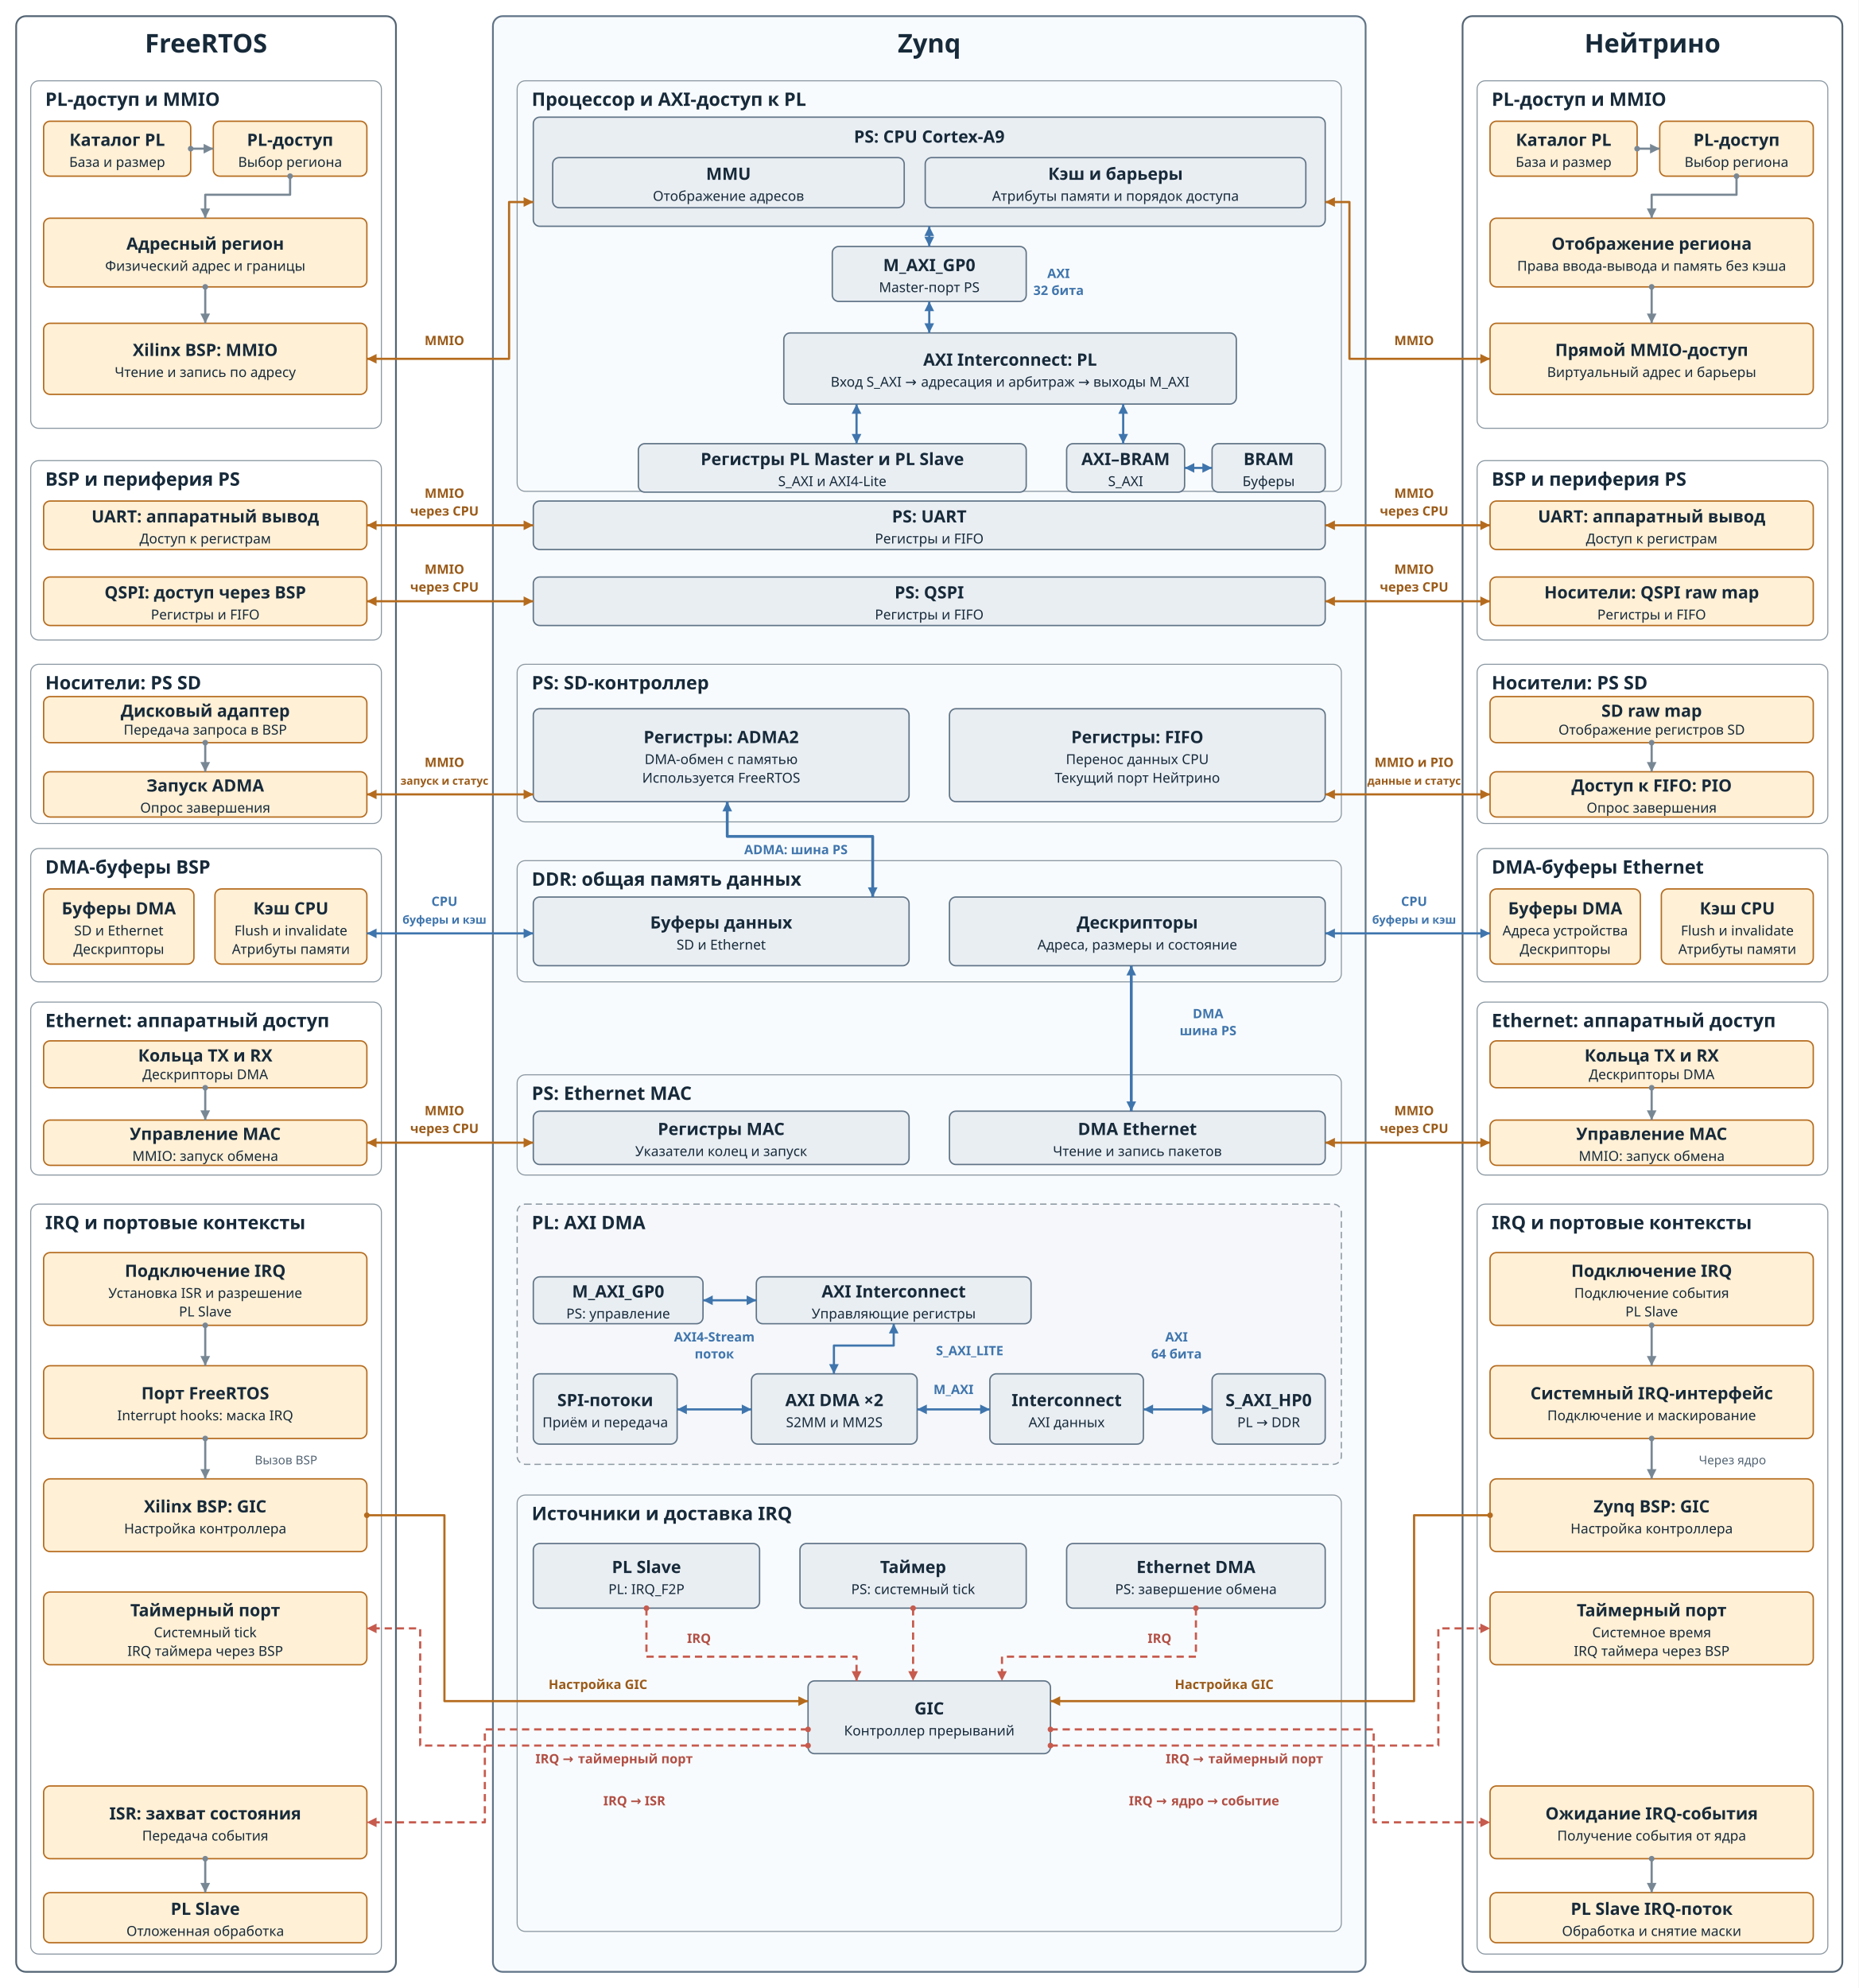
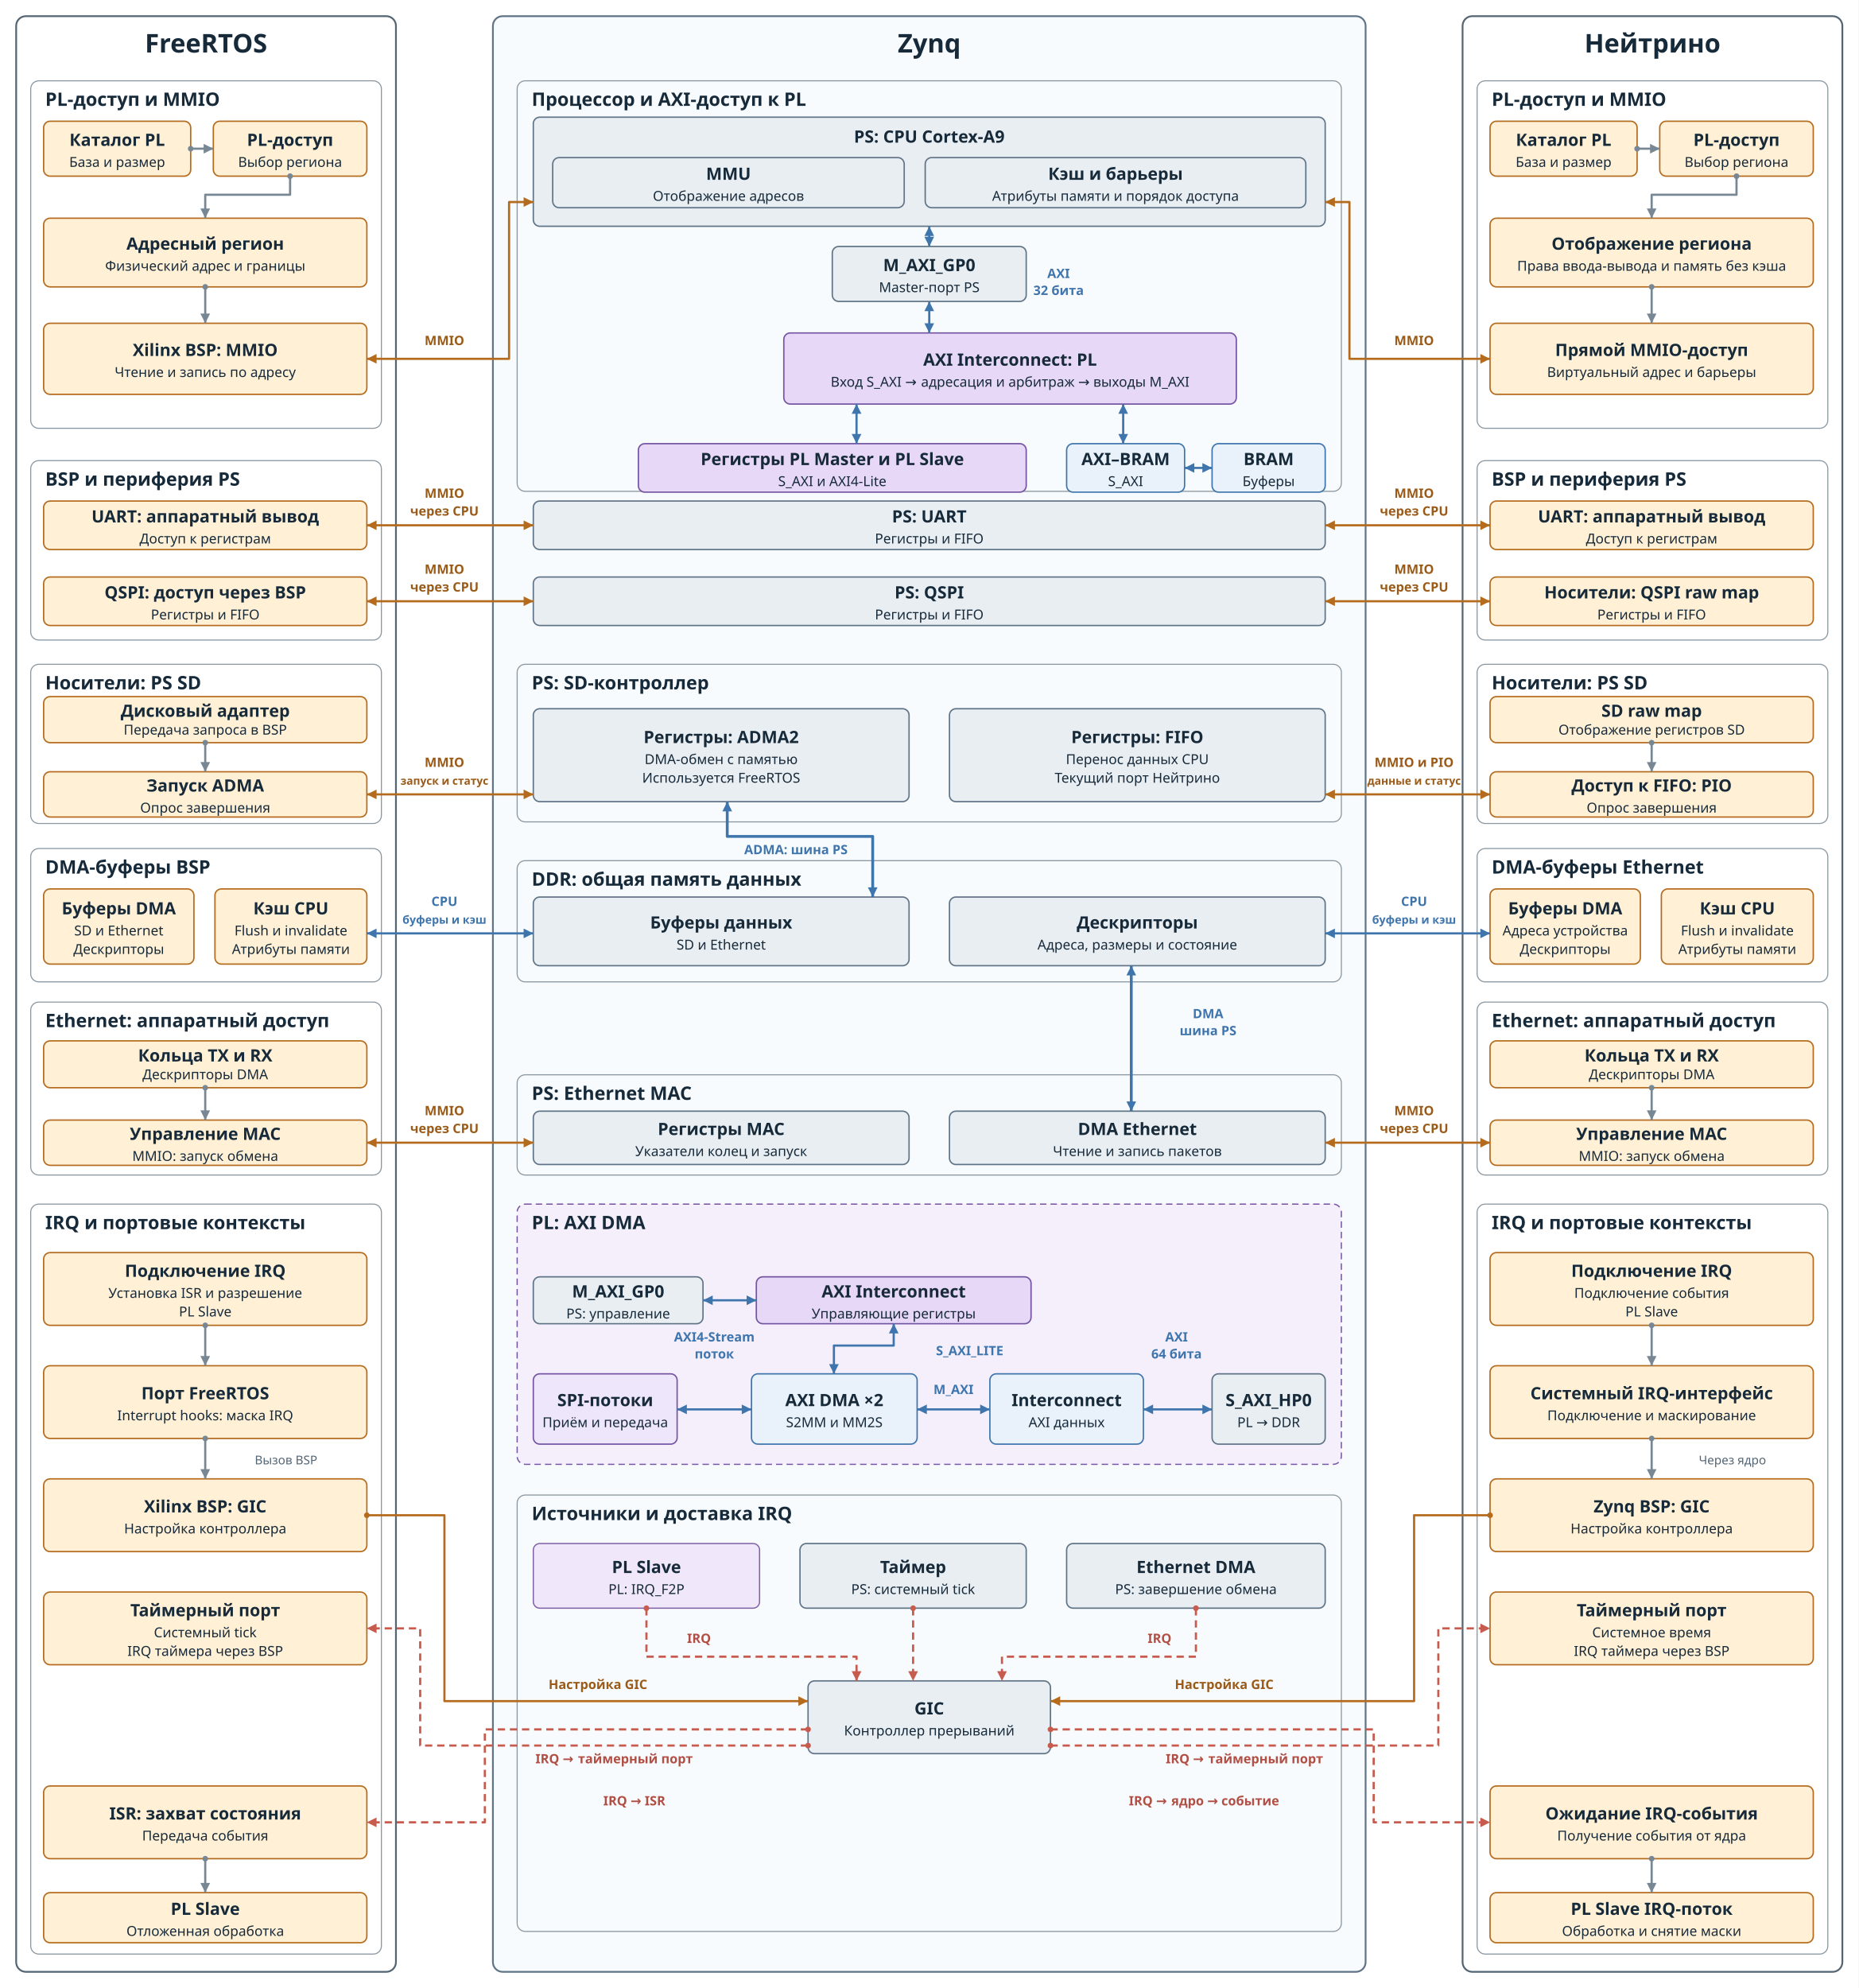
<svg xmlns="http://www.w3.org/2000/svg" width="2300" height="2460" viewBox="0 0 2300 2460" version="1.1" id="bvstk-l0-l1-architecture">
  <defs>
    <style>
text { font-family:"Noto Sans","DejaVu Sans",sans-serif; fill:#172a3a; stroke:none; }
.panel-title { font-size:32px; font-weight:700; }
.group-title { font-size:23px; font-weight:700; }
.node-title { font-size:21px; font-weight:700; }
.body { font-size:17px; }
.small { font-size:15px; fill:#536473; }
.port { font-size:16px; font-weight:700; }
.link-label { font-size:16px; font-weight:600; }
.mmio-label { font-size:16px; font-weight:600; fill:#9a5a18; }
.edge-label { font-size:13.5px; font-weight:600; fill:#9a5a18; }
.axi-label { font-size:16px; font-weight:600; fill:#3f75ad; }
.edge-axi-label { font-size:14px; font-weight:600; fill:#3f75ad; }
.irq-label { font-size:16px; font-weight:600; fill:#b14f45; }
.status { font-size:17px; fill:#536473; }
.panel { fill:#fff; stroke:#536473; stroke-width:2.2; }
.hardware-panel { fill:#f8fbfd; stroke:#607487; stroke-width:2.2; }
.group { fill:#fff; stroke:#8a97a1; stroke-width:1.3; }
.hw-group { fill:#f8fbfd; stroke:#8a97a1; stroke-width:1.3; }
.inactive-group { fill:#f5f7fa; stroke:#8996a0; stroke-width:1.5; stroke-dasharray:8 5; }
.node { stroke-width:1.7; }
.l1 { fill:#fff0d6; stroke:#b56b1d; }
.l0 { fill:#e9eef3; stroke:#607487; }
+ .pl-node { fill:#e6d8f6; stroke:#7554a3; }
+ .pl-core { fill:#f0e7fa; stroke:#8061a8; stroke-width:1.5; }
+ .pl-inactive-group { fill:#f4effb; stroke:#7554a3; stroke-width:1.5; stroke-dasharray:8 5; }
+ .data-node { fill:#e9f1fa; stroke:#3f75ad; }
+ .stream-node { fill:#eee6fa; stroke:#7655a5; }
.link { fill:none; stroke-width:2.7; stroke-linejoin:round; }
.call { stroke:#788794; marker-start:url(#call-source); marker-end:url(#call-arrow); }
.mmio { stroke:#b56b1d; marker-start:url(#mmio-arrow); marker-end:url(#mmio-arrow); }
.config { stroke:#b56b1d; marker-start:url(#mmio-source); marker-end:url(#mmio-arrow); }
.axi { stroke:#3f75ad; marker-start:url(#axi-arrow); marker-end:url(#axi-arrow); }
.data { stroke:#3f75ad; stroke-width:3.5; marker-start:url(#axi-arrow); marker-end:url(#axi-arrow); }
.irq { stroke:#c65b4e; stroke-dasharray:9 6; marker-start:url(#irq-source); marker-end:url(#irq-arrow); }
</style>
    <marker id="call-arrow" viewBox="0 0 10 10" refX="10" refY="5" markerWidth="12" markerHeight="12" markerUnits="userSpaceOnUse" orient="auto-start-reverse">
      <path d="M0,0 L10,5 L0,10 Z" fill="#788794" />
    </marker>
    <marker id="call-source" viewBox="0 0 4 4" refX="2" refY="2" markerWidth="7" markerHeight="7" markerUnits="userSpaceOnUse">
      <circle cx="2" cy="2" r="2" fill="#788794" />
    </marker>
    <marker id="mmio-arrow" viewBox="0 0 10 10" refX="10" refY="5" markerWidth="12" markerHeight="12" markerUnits="userSpaceOnUse" orient="auto-start-reverse">
      <path d="M0,0 L10,5 L0,10 Z" fill="#b56b1d" />
    </marker>
    <marker id="mmio-source" viewBox="0 0 4 4" refX="2" refY="2" markerWidth="7" markerHeight="7" markerUnits="userSpaceOnUse">
      <circle cx="2" cy="2" r="2" fill="#b56b1d" />
    </marker>
    <marker id="axi-arrow" viewBox="0 0 10 10" refX="10" refY="5" markerWidth="12" markerHeight="12" markerUnits="userSpaceOnUse" orient="auto-start-reverse">
      <path d="M0,0 L10,5 L0,10 Z" fill="#3f75ad" />
    </marker>
    <marker id="axi-source" viewBox="0 0 4 4" refX="2" refY="2" markerWidth="7" markerHeight="7" markerUnits="userSpaceOnUse">
      <circle cx="2" cy="2" r="2" fill="#3f75ad" />
    </marker>
    <marker id="irq-arrow" viewBox="0 0 10 10" refX="10" refY="5" markerWidth="12" markerHeight="12" markerUnits="userSpaceOnUse" orient="auto-start-reverse">
      <path d="M0,0 L10,5 L0,10 Z" fill="#c65b4e" />
    </marker>
    <marker id="irq-source" viewBox="0 0 4 4" refX="2" refY="2" markerWidth="7" markerHeight="7" markerUnits="userSpaceOnUse">
      <circle cx="2" cy="2" r="2" fill="#c65b4e" />
    </marker>
  </defs>
  <g id="sheet">
    <rect id="page" class="page" x="0" y="0" width="2300" height="2460" rx="0" />
    <style>.page{fill:#fff;stroke:none;}</style>
    <rect id="freertos-panel" class="panel" x="20" y="20" width="470" height="2420" rx="12" />
    <rect id="hardware-panel" class="hardware-panel" x="610" y="20" width="1080" height="2420" rx="12" />
    <rect id="neutrino-panel" class="panel" x="1810" y="20" width="470" height="2420" rx="12" />
    <text id="freertos-title" class="panel-title" x="255" y="65" text-anchor="middle">FreeRTOS</text>
    <text id="hardware-title" class="panel-title" x="1150" y="65" text-anchor="middle">Zynq</text>
    <text id="neutrino-title" class="panel-title" x="2045" y="65" text-anchor="middle">Нейтрино</text>
    <g id="f-mmio-group-group" data-l1-ref="f-platform-mmio">
      <rect id="f-mmio-group" class="group" x="38" y="100" width="434" height="430" rx="10" />
      <text id="f-mmio-group-title" class="group-title" x="56" y="131" text-anchor="start">PL-доступ и MMIO</text>
    </g>
    <g id="f-catalog-group" data-l1-ref="c-region-catalog">
      <rect id="f-catalog" class="node l1" x="54" y="150" width="182" height="68" rx="8" />
      <text id="f-catalog-title" class="node-title" x="145" y="180.5" text-anchor="middle">Каталог PL</text>
      <text id="f-catalog-text-0" class="body" x="145" y="206.5" text-anchor="middle">База и размер</text>
    </g>
    <g id="f-pl-access-group" data-l1-ref="c-region-service">
      <rect id="f-pl-access" class="node l1" x="264" y="150" width="190" height="68" rx="8" />
      <text id="f-pl-access-title" class="node-title" x="359" y="180.5" text-anchor="middle">PL-доступ</text>
      <text id="f-pl-access-text-0" class="body" x="359" y="206.5" text-anchor="middle">Выбор региона</text>
    </g>
    <g id="f-region-group" data-l1-ref="f-platform-mmio">
      <rect id="f-region" class="node l1" x="54" y="270" width="400" height="85" rx="8" />
      <text id="f-region-title" class="node-title" x="254" y="309" text-anchor="middle">Адресный регион</text>
      <text id="f-region-text-0" class="body" x="254" y="335" text-anchor="middle">Физический адрес и границы</text>
    </g>
    <g id="f-mmio-node-group" data-l1-ref="f-xilinx-bsp">
      <rect id="f-mmio" class="node l1" x="54" y="400" width="400" height="88" rx="8" />
      <text id="f-mmio-title" class="node-title" x="254" y="440.5" text-anchor="middle">Xilinx BSP: MMIO</text>
      <text id="f-mmio-text-0" class="body" x="254" y="466.5" text-anchor="middle">Чтение и запись по адресу</text>
    </g>
    <path id="f-catalog-access" class="link call" d="M 236,184 H 264" data-from="f-catalog" data-to="f-pl-access" />
    <path id="f-access-region" class="link call" d="M 359,218 V 241 H 254 V 270" data-from="f-pl-access" data-to="f-region" />
    <path id="f-region-mmio" class="link call" d="M 254,355 V 400" data-from="f-region" data-to="f-mmio" />
    <g id="f-ps-group-group" data-l1-ref="f-xilinx-bsp">
      <rect id="f-ps-group" class="group" x="38" y="570" width="434" height="222" rx="10" />
      <text id="f-ps-group-title" class="group-title" x="56" y="601" text-anchor="start">BSP и периферия PS</text>
    </g>
    <g id="f-uart-group" data-l1-ref="f-output">
      <rect id="f-uart" class="node l1" x="54" y="620" width="400" height="60" rx="8" />
      <text id="f-uart-title" class="node-title" x="254" y="646.5" text-anchor="middle">UART: аппаратный вывод</text>
      <text id="f-uart-text-0" class="body" x="254" y="672.5" text-anchor="middle">Доступ к регистрам</text>
    </g>
    <g id="f-qspi-group" data-l1-ref="f-media-context">
      <rect id="f-qspi" class="node l1" x="54" y="714" width="400" height="60" rx="8" />
      <text id="f-qspi-title" class="node-title" x="254" y="740.5" text-anchor="middle">QSPI: доступ через BSP</text>
      <text id="f-qspi-text-0" class="body" x="254" y="766.5" text-anchor="middle">Регистры и FIFO</text>
    </g>
    <g id="f-sd-group-group" data-l1-ref="f-media-context">
      <rect id="f-sd-group" class="group" x="38" y="822" width="434" height="197" rx="10" />
      <text id="f-sd-group-title" class="group-title" x="56" y="853" text-anchor="start">Носители: PS SD</text>
    </g>
    <g id="f-sd-map-group" data-l1-ref="f-media-context">
      <rect id="f-sd-map" class="node l1" x="54" y="862" width="400" height="57" rx="8" />
      <text id="f-sd-map-title" class="node-title" x="254" y="887" text-anchor="middle">Дисковый адаптер</text>
      <text id="f-sd-map-text-0" class="body" x="254" y="909" text-anchor="middle">Передача запроса в BSP</text>
    </g>
    <g id="f-sd-control-group" data-l1-ref="f-media-context">
      <rect id="f-sd-control" class="node l1" x="54" y="955" width="400" height="56" rx="8" />
      <text id="f-sd-control-title" class="node-title" x="254" y="979.5" text-anchor="middle">Запуск ADMA</text>
      <text id="f-sd-control-text-0" class="body" x="254" y="1005.5" text-anchor="middle">Опрос завершения</text>
    </g>
    <path id="f-sd-request" class="link call" d="M 254,919 V 955" data-from="f-sd-map" data-to="f-sd-control" />
    <g id="f-dma-memory-group-group" data-l1-ref="f-media-context">
      <rect id="f-dma-memory-group" class="group" x="38" y="1050" width="434" height="165" rx="10" />
      <text id="f-dma-memory-group-title" class="group-title" x="56" y="1081" text-anchor="start">DMA-буферы BSP</text>
    </g>
    <g id="f-dma-addresses-group" data-l1-ref="f-media-context">
      <rect id="f-dma-addresses" class="node l1" x="54" y="1100" width="186" height="93" rx="8" />
      <text id="f-dma-addresses-title" class="node-title" x="147" y="1131.5" text-anchor="middle">Буферы DMA</text>
      <text id="f-dma-addresses-text-0" class="body" x="147" y="1157.5" text-anchor="middle">SD и Ethernet</text>
      <text id="f-dma-addresses-text-1" class="body" x="147" y="1180.5" text-anchor="middle">Дескрипторы</text>
    </g>
    <g id="f-dma-cache-group" data-l1-ref="f-media-context">
      <rect id="f-dma-cache" class="node l1" x="266" y="1100" width="188" height="93" rx="8" />
      <text id="f-dma-cache-title" class="node-title" x="360" y="1131.5" text-anchor="middle">Кэш CPU</text>
      <text id="f-dma-cache-text-0" class="body" x="360" y="1157.5" text-anchor="middle">Flush и invalidate</text>
      <text id="f-dma-cache-text-1" class="body" x="360" y="1180.5" text-anchor="middle">Атрибуты памяти</text>
    </g>
    <g id="f-ethernet-group-group" data-l1-ref="f-media-context">
      <rect id="f-ethernet-group" class="group" x="38" y="1240" width="434" height="214" rx="10" />
      <text id="f-ethernet-group-title" class="group-title" x="56" y="1271" text-anchor="start">Ethernet: аппаратный доступ</text>
    </g>
    <g id="f-ethernet-rings-group" data-l1-ref="f-media-context">
      <rect id="f-ethernet-rings" class="node l1" x="54" y="1288" width="400" height="58" rx="8" />
      <text id="f-ethernet-rings-title" class="node-title" x="254" y="1313.5" text-anchor="middle">Кольца TX и RX</text>
      <text id="f-ethernet-rings-text-0" class="body" x="254" y="1335.5" text-anchor="middle">Дескрипторы DMA</text>
    </g>
    <g id="f-ethernet-control-group" data-l1-ref="f-media-context">
      <rect id="f-ethernet-control" class="node l1" x="54" y="1386" width="400" height="56" rx="8" />
      <text id="f-ethernet-control-title" class="node-title" x="254" y="1410.5" text-anchor="middle">Управление MAC</text>
      <text id="f-ethernet-control-text-0" class="body" x="254" y="1436.5" text-anchor="middle">MMIO: запуск обмена</text>
    </g>
    <path id="f-ethernet-start" class="link call" d="M 254,1346 V 1386" data-from="f-ethernet-rings" data-to="f-ethernet-control" />
    <g id="f-irq-group-group" data-l1-ref="f-irq-output">
      <rect id="f-irq-group" class="group" x="38" y="1490" width="434" height="928" rx="10" />
      <text id="f-irq-group-title" class="group-title" x="56" y="1521" text-anchor="start">IRQ и портовые контексты</text>
    </g>
    <g id="f-irq-attach-group" data-l1-ref="f-irq-output">
      <rect id="f-irq-attach" class="node l1" x="54" y="1550" width="400" height="90" rx="8" />
      <text id="f-irq-attach-title" class="node-title" x="254" y="1580" text-anchor="middle">Подключение IRQ</text>
      <text id="f-irq-attach-text-0" class="body" x="254" y="1606" text-anchor="middle">Установка ISR и разрешение</text>
      <text id="f-irq-attach-text-1" class="body" x="254" y="1629" text-anchor="middle">PL Slave</text>
    </g>
    <g id="f-irq-api-group" data-l1-ref="f-rtos-port">
      <rect id="f-irq-api" class="node l1" x="54" y="1690" width="400" height="90" rx="8" />
      <text id="f-irq-api-title" class="node-title" x="254" y="1731.5" text-anchor="middle">Порт FreeRTOS</text>
      <text id="f-irq-api-text-0" class="body" x="254" y="1757.5" text-anchor="middle">Interrupt hooks: маска IRQ</text>
    </g>
    <g id="f-gic-bsp-group" data-l1-ref="f-xilinx-bsp">
      <rect id="f-gic-bsp" class="node l1" x="54" y="1830" width="400" height="90" rx="8" />
      <text id="f-gic-bsp-title" class="node-title" x="254" y="1871.5" text-anchor="middle">Xilinx BSP: GIC</text>
      <text id="f-gic-bsp-text-0" class="body" x="254" y="1897.5" text-anchor="middle">Настройка контроллера</text>
    </g>
    <path id="f-irq-attach-api" class="link call" d="M 254,1640 V 1690" data-from="f-irq-attach" data-to="f-irq-api" />
    <path id="f-irq-api-bsp" class="link call" d="M 254,1780 V 1830" data-from="f-irq-api" data-to="f-gic-bsp" />
    <text id="f-irq-api-detail-0" class="small" x="354" y="1812" text-anchor="middle">Вызов BSP</text>
    <g id="f-timer-port-group" data-l1-ref="f-rtos-port">
      <rect id="f-timer-port" class="node l1" x="54" y="1970" width="400" height="90" rx="8" />
      <text id="f-timer-port-title" class="node-title" x="254" y="2000" text-anchor="middle">Таймерный порт</text>
      <text id="f-timer-port-text-0" class="body" x="254" y="2026" text-anchor="middle">Системный tick</text>
      <text id="f-timer-port-text-1" class="body" x="254" y="2049" text-anchor="middle">IRQ таймера через BSP</text>
    </g>
    <g id="f-irq-entry-group" data-l1-ref="f-i2c-context">
      <rect id="f-irq-entry" class="node l1" x="54" y="2210" width="400" height="90" rx="8" />
      <text id="f-irq-entry-title" class="node-title" x="254" y="2251.5" text-anchor="middle">ISR: захват состояния</text>
      <text id="f-irq-entry-text-0" class="body" x="254" y="2277.5" text-anchor="middle">Передача события</text>
    </g>
    <g id="f-irq-handler-group" data-l1-ref="f-i2c-context">
      <rect id="f-irq-handler" class="node l1" x="54" y="2342" width="400" height="62" rx="8" />
      <text id="f-irq-handler-title" class="node-title" x="254" y="2369.5" text-anchor="middle">PL Slave</text>
      <text id="f-irq-handler-text-0" class="body" x="254" y="2395.5" text-anchor="middle">Отложенная обработка</text>
    </g>
    <path id="f-irq-deliver" class="link call" d="M 254,2300 V 2342" data-from="f-irq-entry" data-to="f-irq-handler" />
    <g id="n-mmio-group-group" data-l1-ref="n-platform-mmio">
      <rect id="n-mmio-group" class="group" x="1828" y="100" width="434" height="430" rx="10" />
      <text id="n-mmio-group-title" class="group-title" x="1846" y="131" text-anchor="start">PL-доступ и MMIO</text>
    </g>
    <g id="n-catalog-group" data-l1-ref="c-region-catalog">
      <rect id="n-catalog" class="node l1" x="1844" y="150" width="182" height="68" rx="8" />
      <text id="n-catalog-title" class="node-title" x="1935" y="180.5" text-anchor="middle">Каталог PL</text>
      <text id="n-catalog-text-0" class="body" x="1935" y="206.5" text-anchor="middle">База и размер</text>
    </g>
    <g id="n-pl-access-group" data-l1-ref="c-region-service">
      <rect id="n-pl-access" class="node l1" x="2054" y="150" width="190" height="68" rx="8" />
      <text id="n-pl-access-title" class="node-title" x="2149" y="180.5" text-anchor="middle">PL-доступ</text>
      <text id="n-pl-access-text-0" class="body" x="2149" y="206.5" text-anchor="middle">Выбор региона</text>
    </g>
    <g id="n-region-group" data-l1-ref="n-platform-mmio">
      <rect id="n-region" class="node l1" x="1844" y="270" width="400" height="85" rx="8" />
      <text id="n-region-title" class="node-title" x="2044" y="309" text-anchor="middle">Отображение региона</text>
      <text id="n-region-text-0" class="body" x="2044" y="335" text-anchor="middle">Права ввода-вывода и память без кэша</text>
    </g>
    <g id="n-mmio-node-group" data-l1-ref="n-platform-mmio">
      <rect id="n-mmio" class="node l1" x="1844" y="400" width="400" height="88" rx="8" />
      <text id="n-mmio-title" class="node-title" x="2044" y="440.5" text-anchor="middle">Прямой MMIO-доступ</text>
      <text id="n-mmio-text-0" class="body" x="2044" y="466.5" text-anchor="middle">Виртуальный адрес и барьеры</text>
    </g>
    <path id="n-catalog-access" class="link call" d="M 2026,184 H 2054" data-from="n-catalog" data-to="n-pl-access" />
    <path id="n-access-region" class="link call" d="M 2149,218 V 241 H 2044 V 270" data-from="n-pl-access" data-to="n-region" />
    <path id="n-region-mmio" class="link call" d="M 2044,355 V 400" data-from="n-region" data-to="n-mmio" />
    <g id="n-ps-group-group" data-l1-ref="n-zynq-bsp">
      <rect id="n-ps-group" class="group" x="1828" y="570" width="434" height="222" rx="10" />
      <text id="n-ps-group-title" class="group-title" x="1846" y="601" text-anchor="start">BSP и периферия PS</text>
    </g>
    <g id="n-uart-group" data-l1-ref="n-zynq-bsp,n-output">
      <rect id="n-uart" class="node l1" x="1844" y="620" width="400" height="60" rx="8" />
      <text id="n-uart-title" class="node-title" x="2044" y="646.5" text-anchor="middle">UART: аппаратный вывод</text>
      <text id="n-uart-text-0" class="body" x="2044" y="672.5" text-anchor="middle">Доступ к регистрам</text>
    </g>
    <g id="n-qspi-group" data-l1-ref="n-media-context">
      <rect id="n-qspi" class="node l1" x="1844" y="714" width="400" height="60" rx="8" />
      <text id="n-qspi-title" class="node-title" x="2044" y="740.5" text-anchor="middle">Носители: QSPI raw map</text>
      <text id="n-qspi-text-0" class="body" x="2044" y="766.5" text-anchor="middle">Регистры и FIFO</text>
    </g>
    <g id="n-sd-group-group" data-l1-ref="n-media-context">
      <rect id="n-sd-group" class="group" x="1828" y="822" width="434" height="197" rx="10" />
      <text id="n-sd-group-title" class="group-title" x="1846" y="853" text-anchor="start">Носители: PS SD</text>
    </g>
    <g id="n-sd-map-group" data-l1-ref="n-media-context">
      <rect id="n-sd-map" class="node l1" x="1844" y="862" width="400" height="57" rx="8" />
      <text id="n-sd-map-title" class="node-title" x="2044" y="887" text-anchor="middle">SD raw map</text>
      <text id="n-sd-map-text-0" class="body" x="2044" y="909" text-anchor="middle">Отображение регистров SD</text>
    </g>
    <g id="n-sd-control-group" data-l1-ref="n-media-context">
      <rect id="n-sd-control" class="node l1" x="1844" y="955" width="400" height="56" rx="8" />
      <text id="n-sd-control-title" class="node-title" x="2044" y="979.5" text-anchor="middle">Доступ к FIFO: PIO</text>
      <text id="n-sd-control-text-0" class="body" x="2044" y="1005.5" text-anchor="middle">Опрос завершения</text>
    </g>
    <path id="n-sd-request" class="link call" d="M 2044,919 V 955" data-from="n-sd-map" data-to="n-sd-control" />
    <g id="n-dma-memory-group-group" data-l1-ref="n-media-context">
      <rect id="n-dma-memory-group" class="group" x="1828" y="1050" width="434" height="165" rx="10" />
      <text id="n-dma-memory-group-title" class="group-title" x="1846" y="1081" text-anchor="start">DMA-буферы Ethernet</text>
    </g>
    <g id="n-dma-addresses-group" data-l1-ref="n-media-context">
      <rect id="n-dma-addresses" class="node l1" x="1844" y="1100" width="186" height="93" rx="8" />
      <text id="n-dma-addresses-title" class="node-title" x="1937" y="1131.5" text-anchor="middle">Буферы DMA</text>
      <text id="n-dma-addresses-text-0" class="body" x="1937" y="1157.5" text-anchor="middle">Адреса устройства</text>
      <text id="n-dma-addresses-text-1" class="body" x="1937" y="1180.5" text-anchor="middle">Дескрипторы</text>
    </g>
    <g id="n-dma-cache-group" data-l1-ref="n-media-context">
      <rect id="n-dma-cache" class="node l1" x="2056" y="1100" width="188" height="93" rx="8" />
      <text id="n-dma-cache-title" class="node-title" x="2150" y="1131.5" text-anchor="middle">Кэш CPU</text>
      <text id="n-dma-cache-text-0" class="body" x="2150" y="1157.5" text-anchor="middle">Flush и invalidate</text>
      <text id="n-dma-cache-text-1" class="body" x="2150" y="1180.5" text-anchor="middle">Атрибуты памяти</text>
    </g>
    <g id="n-ethernet-group-group" data-l1-ref="n-media-context">
      <rect id="n-ethernet-group" class="group" x="1828" y="1240" width="434" height="214" rx="10" />
      <text id="n-ethernet-group-title" class="group-title" x="1846" y="1271" text-anchor="start">Ethernet: аппаратный доступ</text>
    </g>
    <g id="n-ethernet-rings-group" data-l1-ref="n-media-context">
      <rect id="n-ethernet-rings" class="node l1" x="1844" y="1288" width="400" height="58" rx="8" />
      <text id="n-ethernet-rings-title" class="node-title" x="2044" y="1313.5" text-anchor="middle">Кольца TX и RX</text>
      <text id="n-ethernet-rings-text-0" class="body" x="2044" y="1335.5" text-anchor="middle">Дескрипторы DMA</text>
    </g>
    <g id="n-ethernet-control-group" data-l1-ref="n-media-context">
      <rect id="n-ethernet-control" class="node l1" x="1844" y="1386" width="400" height="56" rx="8" />
      <text id="n-ethernet-control-title" class="node-title" x="2044" y="1410.5" text-anchor="middle">Управление MAC</text>
      <text id="n-ethernet-control-text-0" class="body" x="2044" y="1436.5" text-anchor="middle">MMIO: запуск обмена</text>
    </g>
    <path id="n-ethernet-start" class="link call" d="M 2044,1346 V 1386" data-from="n-ethernet-rings" data-to="n-ethernet-control" />
    <g id="n-irq-group-group" data-l1-ref="n-irq-output">
      <rect id="n-irq-group" class="group" x="1828" y="1490" width="434" height="928" rx="10" />
      <text id="n-irq-group-title" class="group-title" x="1846" y="1521" text-anchor="start">IRQ и портовые контексты</text>
    </g>
    <g id="n-irq-attach-group" data-l1-ref="n-irq-output">
      <rect id="n-irq-attach" class="node l1" x="1844" y="1550" width="400" height="90" rx="8" />
      <text id="n-irq-attach-title" class="node-title" x="2044" y="1580" text-anchor="middle">Подключение IRQ</text>
      <text id="n-irq-attach-text-0" class="body" x="2044" y="1606" text-anchor="middle">Подключение события</text>
      <text id="n-irq-attach-text-1" class="body" x="2044" y="1629" text-anchor="middle">PL Slave</text>
    </g>
    <g id="n-irq-api-group" data-l1-ref="n-irq-output">
      <rect id="n-irq-api" class="node l1" x="1844" y="1690" width="400" height="90" rx="8" />
      <text id="n-irq-api-title" class="node-title" x="2044" y="1731.5" text-anchor="middle">Системный IRQ-интерфейс</text>
      <text id="n-irq-api-text-0" class="body" x="2044" y="1757.5" text-anchor="middle">Подключение и маскирование</text>
    </g>
    <g id="n-gic-bsp-group" data-l1-ref="n-zynq-bsp">
      <rect id="n-gic-bsp" class="node l1" x="1844" y="1830" width="400" height="90" rx="8" />
      <text id="n-gic-bsp-title" class="node-title" x="2044" y="1871.5" text-anchor="middle">Zynq BSP: GIC</text>
      <text id="n-gic-bsp-text-0" class="body" x="2044" y="1897.5" text-anchor="middle">Настройка контроллера</text>
    </g>
    <path id="n-irq-attach-api" class="link call" d="M 2044,1640 V 1690" data-from="n-irq-attach" data-to="n-irq-api" />
    <path id="n-irq-api-bsp" class="link call" d="M 2044,1780 V 1830" data-from="n-irq-api" data-to="n-gic-bsp" />
    <text id="n-irq-api-detail-0" class="small" x="2144" y="1812" text-anchor="middle">Через ядро</text>
    <g id="n-timer-port-group" data-l1-ref="n-zynq-bsp">
      <rect id="n-timer-port" class="node l1" x="1844" y="1970" width="400" height="90" rx="8" />
      <text id="n-timer-port-title" class="node-title" x="2044" y="2000" text-anchor="middle">Таймерный порт</text>
      <text id="n-timer-port-text-0" class="body" x="2044" y="2026" text-anchor="middle">Системное время</text>
      <text id="n-timer-port-text-1" class="body" x="2044" y="2049" text-anchor="middle">IRQ таймера через BSP</text>
    </g>
    <g id="n-irq-entry-group" data-l1-ref="n-i2c-context">
      <rect id="n-irq-entry" class="node l1" x="1844" y="2210" width="400" height="90" rx="8" />
      <text id="n-irq-entry-title" class="node-title" x="2044" y="2251.5" text-anchor="middle">Ожидание IRQ-события</text>
      <text id="n-irq-entry-text-0" class="body" x="2044" y="2277.5" text-anchor="middle">Получение события от ядра</text>
    </g>
    <g id="n-irq-handler-group" data-l1-ref="n-i2c-context">
      <rect id="n-irq-handler" class="node l1" x="1844" y="2342" width="400" height="62" rx="8" />
      <text id="n-irq-handler-title" class="node-title" x="2044" y="2369.5" text-anchor="middle">PL Slave IRQ-поток</text>
      <text id="n-irq-handler-text-0" class="body" x="2044" y="2395.5" text-anchor="middle">Обработка и снятие маски</text>
    </g>
    <path id="n-irq-deliver" class="link call" d="M 2044,2300 V 2342" data-from="n-irq-entry" data-to="n-irq-handler" />
    <g id="h-mmio-group-group">
      <rect id="h-mmio-group" class="hw-group" x="640" y="100" width="1020" height="508" rx="10" />
      <text id="h-mmio-group-title" class="group-title" x="658" y="131" text-anchor="start">Процессор и AXI-доступ к PL</text>
    </g>
    <g id="h-cpu-group">
      <rect id="h-cpu" class="node l0" x="660" y="145" width="980" height="135" rx="8" />
      <text id="h-cpu-title" class="node-title" x="1150" y="176.5" text-anchor="middle">PS: CPU Cortex-A9</text>
    </g>
    <g id="h-mmu-group">
      <rect id="h-mmu" class="node l0" x="684" y="195" width="435" height="62" rx="8" />
      <text id="h-mmu-title" class="node-title" x="901.5" y="222.5" text-anchor="middle">MMU</text>
      <text id="h-mmu-text-0" class="body" x="901.5" y="248.5" text-anchor="middle">Отображение адресов</text>
    </g>
    <g id="h-cache-group">
      <rect id="h-cache" class="node l0" x="1145" y="195" width="471" height="62" rx="8" />
      <text id="h-cache-title" class="node-title" x="1380.5" y="222.5" text-anchor="middle">Кэш и барьеры</text>
      <text id="h-cache-text-0" class="body" x="1380.5" y="248.5" text-anchor="middle">Атрибуты памяти и порядок доступа</text>
    </g>
    <g id="h-gp0-group">
      <rect id="h-gp0" class="node l0" x="1030" y="305" width="240" height="68" rx="8" />
      <text id="h-gp0-title" class="node-title" x="1150" y="335.5" text-anchor="middle">M_AXI_GP0</text>
      <text id="h-gp0-text-0" class="body" x="1150" y="361.5" text-anchor="middle">Master-порт PS</text>
    </g>
    <path id="h-cpu-gp0" class="link axi" d="M 1150,280 V 305" data-from="h-cpu" data-to="h-gp0" />
    <text id="h-gp0-data-0" class="axi-label" x="1310" y="344" text-anchor="middle">AXI</text>
    <text id="h-gp0-data-1" class="axi-label" x="1310" y="365" text-anchor="middle">32 бита</text>
    <g id="h-mmio-interconnect-group">
-       <rect id="h-mmio-interconnect" class="node l0" x="970" y="412" width="560" height="88" rx="8" />
+       <rect id="h-mmio-interconnect" class="node pl-node" x="970" y="412" width="560" height="88" rx="8" />
      <text id="h-mmio-interconnect-title" class="node-title" x="1250" y="452.5" text-anchor="middle">AXI Interconnect: PL</text>
      <text id="h-mmio-interconnect-text-0" class="body" x="1250" y="478.5" text-anchor="middle">Вход S_AXI → адресация и арбитраж → выходы M_AXI</text>
    </g>
    <path id="h-gp0-interconnect" class="link axi" d="M 1150,373 V 412" data-from="h-gp0" data-to="h-mmio-interconnect" />
    <g id="h-pl-registers-group">
-       <rect id="h-pl-registers" class="node l0" x="790" y="549" width="480" height="60" rx="8" />
+       <rect id="h-pl-registers" class="node pl-node" x="790" y="549" width="480" height="60" rx="8" />
      <text id="h-pl-registers-title" class="node-title" x="1030" y="575.5" text-anchor="middle">Регистры PL Master и PL Slave</text>
      <text id="h-pl-registers-text-0" class="body" x="1030" y="601.5" text-anchor="middle">S_AXI и AXI4-Lite</text>
    </g>
    <g id="h-bram-controller-group">
-       <rect id="h-bram-controller" class="node l0" x="1320" y="549" width="146" height="60" rx="8" />
+       <rect id="h-bram-controller" class="node data-node" x="1320" y="549" width="146" height="60" rx="8" />
      <text id="h-bram-controller-title" class="node-title" x="1393" y="575.5" text-anchor="middle">AXI–BRAM</text>
      <text id="h-bram-controller-text-0" class="body" x="1393" y="601.5" text-anchor="middle">S_AXI</text>
    </g>
    <g id="h-bram-group">
-       <rect id="h-bram" class="node l0" x="1500" y="549" width="140" height="60" rx="8" />
+       <rect id="h-bram" class="node data-node" x="1500" y="549" width="140" height="60" rx="8" />
      <text id="h-bram-title" class="node-title" x="1570" y="575.5" text-anchor="middle">BRAM</text>
      <text id="h-bram-text-0" class="body" x="1570" y="601.5" text-anchor="middle">Буферы</text>
    </g>
    <path id="h-axi-registers" class="link axi" d="M 1060,500 V 549" data-from="h-mmio-interconnect" data-to="h-pl-registers" />
    <path id="h-axi-bram" class="link axi" d="M 1390,500 V 549" data-from="h-mmio-interconnect" data-to="h-bram-controller" />
    <path id="h-bram-memory" class="link axi" d="M 1466,579 H 1500" data-from="h-bram-controller" data-to="h-bram" />
    <path id="f-mmio-cpu" class="link mmio" d="M 454,444 H 630 V 250 H 660" data-from="f-mmio" data-to="h-cpu" />
    <path id="n-mmio-cpu" class="link mmio" d="M 1844,444 H 1670 V 250 H 1640" data-from="n-mmio" data-to="h-cpu" />
    <text id="f-mmio-label-0" class="mmio-label" x="550" y="427" text-anchor="middle">MMIO</text>
    <text id="n-mmio-label-0" class="mmio-label" x="1750" y="427" text-anchor="middle">MMIO</text>
    <g id="h-uart-group">
      <rect id="h-uart" class="node l0" x="660" y="620" width="980" height="60" rx="8" />
      <text id="h-uart-title" class="node-title" x="1150" y="646.5" text-anchor="middle">PS: UART</text>
      <text id="h-uart-text-0" class="body" x="1150" y="672.5" text-anchor="middle">Регистры и FIFO</text>
    </g>
    <g id="h-qspi-group">
      <rect id="h-qspi" class="node l0" x="660" y="714" width="980" height="60" rx="8" />
      <text id="h-qspi-title" class="node-title" x="1150" y="740.5" text-anchor="middle">PS: QSPI</text>
      <text id="h-qspi-text-0" class="body" x="1150" y="766.5" text-anchor="middle">Регистры и FIFO</text>
    </g>
    <path id="f-uart-mmio" class="link mmio" d="M 454,650 H 660" data-from="f-uart" data-to="h-uart" />
    <path id="n-uart-mmio" class="link mmio" d="M 1844,650 H 1640" data-from="n-uart" data-to="h-uart" />
    <text id="f-uart-label-0" class="mmio-label" x="550" y="616" text-anchor="middle">MMIO</text>
    <text id="f-uart-label-1" class="mmio-label" x="550" y="638" text-anchor="middle">через CPU</text>
    <text id="n-uart-label-0" class="mmio-label" x="1750" y="616" text-anchor="middle">MMIO</text>
    <text id="n-uart-label-1" class="mmio-label" x="1750" y="638" text-anchor="middle">через CPU</text>
    <path id="f-qspi-mmio" class="link mmio" d="M 454,744 H 660" data-from="f-qspi" data-to="h-qspi" />
    <path id="n-qspi-mmio" class="link mmio" d="M 1844,744 H 1640" data-from="n-qspi" data-to="h-qspi" />
    <text id="f-qspi-label-0" class="mmio-label" x="550" y="710" text-anchor="middle">MMIO</text>
    <text id="f-qspi-label-1" class="mmio-label" x="550" y="732" text-anchor="middle">через CPU</text>
    <text id="n-qspi-label-0" class="mmio-label" x="1750" y="710" text-anchor="middle">MMIO</text>
    <text id="n-qspi-label-1" class="mmio-label" x="1750" y="732" text-anchor="middle">через CPU</text>
    <g id="h-sd-group-group">
      <rect id="h-sd-group" class="hw-group" x="640" y="822" width="1020" height="195" rx="10" />
      <text id="h-sd-group-title" class="group-title" x="658" y="853" text-anchor="start">PS: SD-контроллер</text>
    </g>
    <g id="h-sd-adma-group">
      <rect id="h-sd-adma" class="node l0" x="660" y="877" width="465" height="115" rx="8" />
      <text id="h-sd-adma-title" class="node-title" x="892.5" y="919.5" text-anchor="middle">Регистры: ADMA2</text>
      <text id="h-sd-adma-text-0" class="body" x="892.5" y="945.5" text-anchor="middle">DMA-обмен с памятью</text>
      <text id="h-sd-adma-text-1" class="body" x="892.5" y="968.5" text-anchor="middle">Используется FreeRTOS</text>
    </g>
    <g id="h-sd-pio-group">
      <rect id="h-sd-pio" class="node l0" x="1175" y="877" width="465" height="115" rx="8" />
      <text id="h-sd-pio-title" class="node-title" x="1407.5" y="919.5" text-anchor="middle">Регистры: FIFO</text>
      <text id="h-sd-pio-text-0" class="body" x="1407.5" y="945.5" text-anchor="middle">Перенос данных CPU</text>
      <text id="h-sd-pio-text-1" class="body" x="1407.5" y="968.5" text-anchor="middle">Текущий порт Нейтрино</text>
    </g>
    <path id="f-sd-mmio" class="link mmio" d="M 454,983 H 660" data-from="f-sd-control" data-to="h-sd-adma" />
    <path id="n-sd-pio" class="link mmio" d="M 1844,983 H 1640" data-from="n-sd-control" data-to="h-sd-pio" />
    <text id="f-sd-mmio-label-0" class="mmio-label" x="550" y="949" text-anchor="middle">MMIO</text>
    <text id="f-sd-mmio-label-1" class="edge-label" x="550" y="971" text-anchor="middle">запуск и статус</text>
    <text id="n-sd-mmio-label-0" class="mmio-label" x="1750" y="949" text-anchor="middle">MMIO и PIO</text>
    <text id="n-sd-mmio-label-1" class="edge-label" x="1750" y="971" text-anchor="middle">данные и статус</text>
    <g id="h-ddr-group-group">
      <rect id="h-ddr-group" class="hw-group" x="640" y="1065" width="1020" height="150" rx="10" />
      <text id="h-ddr-group-title" class="group-title" x="658" y="1096" text-anchor="start">DDR: общая память данных</text>
    </g>
    <g id="h-ddr-buffers-group">
      <rect id="h-ddr-buffers" class="node l0" x="660" y="1110" width="465" height="85" rx="8" />
      <text id="h-ddr-buffers-title" class="node-title" x="892.5" y="1149" text-anchor="middle">Буферы данных</text>
      <text id="h-ddr-buffers-text-0" class="body" x="892.5" y="1175" text-anchor="middle">SD и Ethernet</text>
    </g>
    <g id="h-ddr-descriptors-group">
      <rect id="h-ddr-descriptors" class="node l0" x="1175" y="1110" width="465" height="85" rx="8" />
      <text id="h-ddr-descriptors-title" class="node-title" x="1407.5" y="1149" text-anchor="middle">Дескрипторы</text>
      <text id="h-ddr-descriptors-text-0" class="body" x="1407.5" y="1175" text-anchor="middle">Адреса, размеры и состояние</text>
    </g>
    <path id="h-sd-ddr" class="link data" d="M 900,992 V 1035 H 1080 V 1110" data-from="h-sd-adma" data-to="h-ddr-buffers" />
    <text id="h-sd-ddr-label-0" class="axi-label" x="985" y="1057" text-anchor="middle">ADMA: шина PS</text>
    <path id="f-dma-memory" class="link axi" d="M 454,1155 H 660" data-from="f-dma-cache" data-to="h-ddr-buffers" />
    <path id="n-dma-memory" class="link axi" d="M 1844,1155 H 1640" data-from="n-dma-addresses" data-to="h-ddr-descriptors" />
    <text id="f-dma-memory-label-0" class="axi-label" x="550" y="1121" text-anchor="middle">CPU</text>
    <text id="f-dma-memory-label-1" class="edge-axi-label" x="550" y="1143" text-anchor="middle">буферы и кэш</text>
    <text id="n-dma-memory-label-0" class="axi-label" x="1750" y="1121" text-anchor="middle">CPU</text>
    <text id="n-dma-memory-label-1" class="edge-axi-label" x="1750" y="1143" text-anchor="middle">буферы и кэш</text>
    <g id="h-ethernet-group-group">
      <rect id="h-ethernet-group" class="hw-group" x="640" y="1330" width="1020" height="124" rx="10" />
      <text id="h-ethernet-group-title" class="group-title" x="658" y="1361" text-anchor="start">PS: Ethernet MAC</text>
    </g>
    <g id="h-mac-control-group">
      <rect id="h-mac-control" class="node l0" x="660" y="1375" width="465" height="66" rx="8" />
      <text id="h-mac-control-title" class="node-title" x="892.5" y="1404.5" text-anchor="middle">Регистры MAC</text>
      <text id="h-mac-control-text-0" class="body" x="892.5" y="1430.5" text-anchor="middle">Указатели колец и запуск</text>
    </g>
    <g id="h-mac-dma-group">
      <rect id="h-mac-dma" class="node l0" x="1175" y="1375" width="465" height="66" rx="8" />
      <text id="h-mac-dma-title" class="node-title" x="1407.5" y="1404.5" text-anchor="middle">DMA Ethernet</text>
      <text id="h-mac-dma-text-0" class="body" x="1407.5" y="1430.5" text-anchor="middle">Чтение и запись пакетов</text>
    </g>
    <path id="f-mac-mmio" class="link mmio" d="M 454,1414 H 660" data-from="f-ethernet-control" data-to="h-mac-control" />
    <path id="n-mac-mmio" class="link mmio" d="M 1844,1414 H 1640" data-from="n-ethernet-control" data-to="h-mac-dma" />
    <text id="f-mac-label-0" class="mmio-label" x="550" y="1380" text-anchor="middle">MMIO</text>
    <text id="f-mac-label-1" class="mmio-label" x="550" y="1402" text-anchor="middle">через CPU</text>
    <text id="n-mac-label-0" class="mmio-label" x="1750" y="1380" text-anchor="middle">MMIO</text>
    <text id="n-mac-label-1" class="mmio-label" x="1750" y="1402" text-anchor="middle">через CPU</text>
    <path id="h-mac-ddr" class="link data" d="M 1400,1375 V 1195" data-from="h-mac-dma" data-to="h-ddr-descriptors" />
    <text id="h-mac-ddr-label-0" class="axi-label" x="1495" y="1260" text-anchor="middle">DMA</text>
    <text id="h-mac-ddr-label-1" class="axi-label" x="1495" y="1281" text-anchor="middle">шина PS</text>
    <g id="h-pl-dma-detail-group">
-       <rect id="h-pl-dma-detail" class="inactive-group" x="640" y="1490" width="1020" height="322" rx="10" />
+       <rect id="h-pl-dma-detail" class="pl-inactive-group" x="640" y="1490" width="1020" height="322" rx="10" />
      <text id="h-pl-dma-detail-title" class="group-title" x="658" y="1521" text-anchor="start">PL: AXI DMA</text>
    </g>
    <g id="h-pl-dma-gp0-group">
      <rect id="h-pl-dma-gp0" class="node l0" x="660" y="1580" width="210" height="58" rx="8" />
      <text id="h-pl-dma-gp0-title" class="node-title" x="765" y="1605.5" text-anchor="middle">M_AXI_GP0</text>
      <text id="h-pl-dma-gp0-text-0" class="body" x="765" y="1631.5" text-anchor="middle">PS: управление</text>
    </g>
    <g id="h-pl-dma-control-bus-group">
-       <rect id="h-pl-dma-control-bus" class="node l0" x="936" y="1580" width="340" height="58" rx="8" />
+       <rect id="h-pl-dma-control-bus" class="node pl-node" x="936" y="1580" width="340" height="58" rx="8" />
      <text id="h-pl-dma-control-bus-title" class="node-title" x="1106" y="1605.5" text-anchor="middle">AXI Interconnect</text>
      <text id="h-pl-dma-control-bus-text-0" class="body" x="1106" y="1631.5" text-anchor="middle">Управляющие регистры</text>
    </g>
    <path id="h-pl-dma-control-gp0" class="link axi" d="M 870,1609 H 936" data-from="h-pl-dma-gp0" data-to="h-pl-dma-control-bus" />
    <g id="h-spi-streams-group">
-       <rect id="h-spi-streams" class="node l0" x="660" y="1700" width="178" height="87" rx="8" />
+       <rect id="h-spi-streams" class="node stream-node" x="660" y="1700" width="178" height="87" rx="8" />
      <text id="h-spi-streams-title" class="node-title" x="749" y="1740" text-anchor="middle">SPI-потоки</text>
      <text id="h-spi-streams-text-0" class="body" x="749" y="1766" text-anchor="middle">Приём и передача</text>
    </g>
    <g id="h-pl-dma-group">
-       <rect id="h-pl-dma" class="node l0" x="930" y="1700" width="205" height="87" rx="8" />
+       <rect id="h-pl-dma" class="node data-node" x="930" y="1700" width="205" height="87" rx="8" />
      <text id="h-pl-dma-title" class="node-title" x="1032.5" y="1740" text-anchor="middle">AXI DMA ×2</text>
      <text id="h-pl-dma-text-0" class="body" x="1032.5" y="1766" text-anchor="middle">S2MM и MM2S</text>
    </g>
    <g id="h-pl-data-bus-group">
-       <rect id="h-pl-data-bus" class="node l0" x="1225" y="1700" width="190" height="87" rx="8" />
+       <rect id="h-pl-data-bus" class="node data-node" x="1225" y="1700" width="190" height="87" rx="8" />
      <text id="h-pl-data-bus-title" class="node-title" x="1320" y="1740" text-anchor="middle">Interconnect</text>
      <text id="h-pl-data-bus-text-0" class="body" x="1320" y="1766" text-anchor="middle">AXI данных</text>
    </g>
    <g id="h-pl-hp0-ddr-group">
      <rect id="h-pl-hp0-ddr" class="node l0" x="1500" y="1700" width="140" height="87" rx="8" />
      <text id="h-pl-hp0-ddr-title" class="node-title" x="1570" y="1740" text-anchor="middle">S_AXI_HP0</text>
      <text id="h-pl-hp0-ddr-text-0" class="body" x="1570" y="1766" text-anchor="middle">PL → DDR</text>
    </g>
    <path id="h-pl-dma-config" class="link axi" d="M 1106,1638 V 1665 H 1032 V 1700" data-from="h-pl-dma-control-bus" data-to="h-pl-dma" />
    <text id="h-pl-dma-config-label-0" class="axi-label" x="1200" y="1677" text-anchor="middle">S_AXI_LITE</text>
    <path id="h-stream-dma" class="link axi" d="M 838,1744 H 930" data-from="h-spi-streams" data-to="h-pl-dma" />
    <text id="h-stream-label-0" class="axi-label" x="884" y="1660" text-anchor="middle">AXI4-Stream</text>
    <text id="h-stream-label-1" class="axi-label" x="884" y="1681" text-anchor="middle">поток</text>
    <path id="h-dma-data-bus" class="link axi" d="M 1135,1744 H 1225" data-from="h-pl-dma" data-to="h-pl-data-bus" />
    <text id="h-dma-data-label-0" class="axi-label" x="1180" y="1725" text-anchor="middle">M_AXI</text>
    <path id="h-dma-hp0" class="link axi" d="M 1415,1744 H 1500" data-from="h-pl-data-bus" data-to="h-pl-hp0-ddr" />
    <text id="h-dma-hp0-label-0" class="axi-label" x="1456" y="1660" text-anchor="middle">AXI</text>
    <text id="h-dma-hp0-label-1" class="axi-label" x="1456" y="1681" text-anchor="middle">64 бита</text>
    <g id="h-irq-group-group">
      <rect id="h-irq-group" class="hw-group" x="640" y="1850" width="1020" height="540" rx="10" />
      <text id="h-irq-group-title" class="group-title" x="658" y="1881" text-anchor="start">Источники и доставка IRQ</text>
    </g>
    <g id="h-i2c-irq-group">
-       <rect id="h-i2c-irq" class="node l0" x="660" y="1910" width="280" height="80" rx="8" />
+       <rect id="h-i2c-irq" class="node pl-core" x="660" y="1910" width="280" height="80" rx="8" />
      <text id="h-i2c-irq-title" class="node-title" x="800" y="1946.5" text-anchor="middle">PL Slave</text>
      <text id="h-i2c-irq-text-0" class="body" x="800" y="1972.5" text-anchor="middle">PL: IRQ_F2P</text>
    </g>
    <g id="h-timer-irq-group">
      <rect id="h-timer-irq" class="node l0" x="990" y="1910" width="280" height="80" rx="8" />
      <text id="h-timer-irq-title" class="node-title" x="1130" y="1946.5" text-anchor="middle">Таймер</text>
      <text id="h-timer-irq-text-0" class="body" x="1130" y="1972.5" text-anchor="middle">PS: системный tick</text>
    </g>
    <g id="h-mac-irq-group">
      <rect id="h-mac-irq" class="node l0" x="1320" y="1910" width="320" height="80" rx="8" />
      <text id="h-mac-irq-title" class="node-title" x="1480" y="1946.5" text-anchor="middle">Ethernet DMA</text>
      <text id="h-mac-irq-text-0" class="body" x="1480" y="1972.5" text-anchor="middle">PS: завершение обмена</text>
    </g>
    <g id="h-gic-group">
      <rect id="h-gic" class="node l0" x="1000" y="2080" width="300" height="90" rx="8" />
      <text id="h-gic-title" class="node-title" x="1150" y="2121.5" text-anchor="middle">GIC</text>
      <text id="h-gic-text-0" class="body" x="1150" y="2147.5" text-anchor="middle">Контроллер прерываний</text>
    </g>
    <path id="h-i2c-gic" class="link irq" d="M 800,1990 V 2050 H 1060 V 2080" data-from="h-i2c-irq" data-to="h-gic" />
    <path id="h-timer-gic" class="link irq" d="M 1130,1990 V 2080" data-from="h-timer-irq" data-to="h-gic" />
    <path id="h-mac-gic" class="link irq" d="M 1480,1990 V 2050 H 1240 V 2080" data-from="h-mac-irq" data-to="h-gic" />
    <text id="h-i2c-gic-label-0" class="irq-label" x="865" y="2033" text-anchor="middle">IRQ</text>
    <text id="h-mac-gic-label-0" class="irq-label" x="1435" y="2033" text-anchor="middle">IRQ</text>
    <path id="f-gic-config" class="link config" d="M 454,1875 H 550 V 2105 H 1000" data-from="f-gic-bsp" data-to="h-gic" />
    <path id="n-gic-config" class="link config" d="M 1844,1875 H 1750 V 2105 H 1300" data-from="n-gic-bsp" data-to="h-gic" />
    <text id="f-gic-config-label-0" class="mmio-label" x="740" y="2090" text-anchor="middle">Настройка GIC</text>
    <text id="n-gic-config-label-0" class="mmio-label" x="1515" y="2090" text-anchor="middle">Настройка GIC</text>
    <path id="h-gic-f-isr" class="link irq" d="M 1000,2140 H 600 V 2255 H 454" data-from="h-gic" data-to="f-irq-entry" />
    <path id="h-gic-n-event" class="link irq" d="M 1300,2140 H 1700 V 2255 H 1844" data-from="h-gic" data-to="n-irq-entry" />
    <text id="f-irq-entry-label-0" class="irq-label" x="785" y="2234" text-anchor="middle">IRQ → ISR</text>
    <text id="n-irq-entry-label-0" class="irq-label" x="1490" y="2234" text-anchor="middle">IRQ → ядро → событие</text>
    <path id="h-gic-f-timer-port" class="link irq" d="M 1000,2160 H 520 V 2015 H 454" data-from="h-gic" data-to="f-timer-port" />
    <path id="h-gic-n-timer-port" class="link irq" d="M 1300,2160 H 1780 V 2015 H 1844" data-from="h-gic" data-to="n-timer-port" />
    <text id="f-timer-label-0" class="irq-label" x="760" y="2182" text-anchor="middle">IRQ → таймерный порт</text>
    <text id="n-timer-label-0" class="irq-label" x="1540" y="2182" text-anchor="middle">IRQ → таймерный порт</text>
  </g>
</svg>
